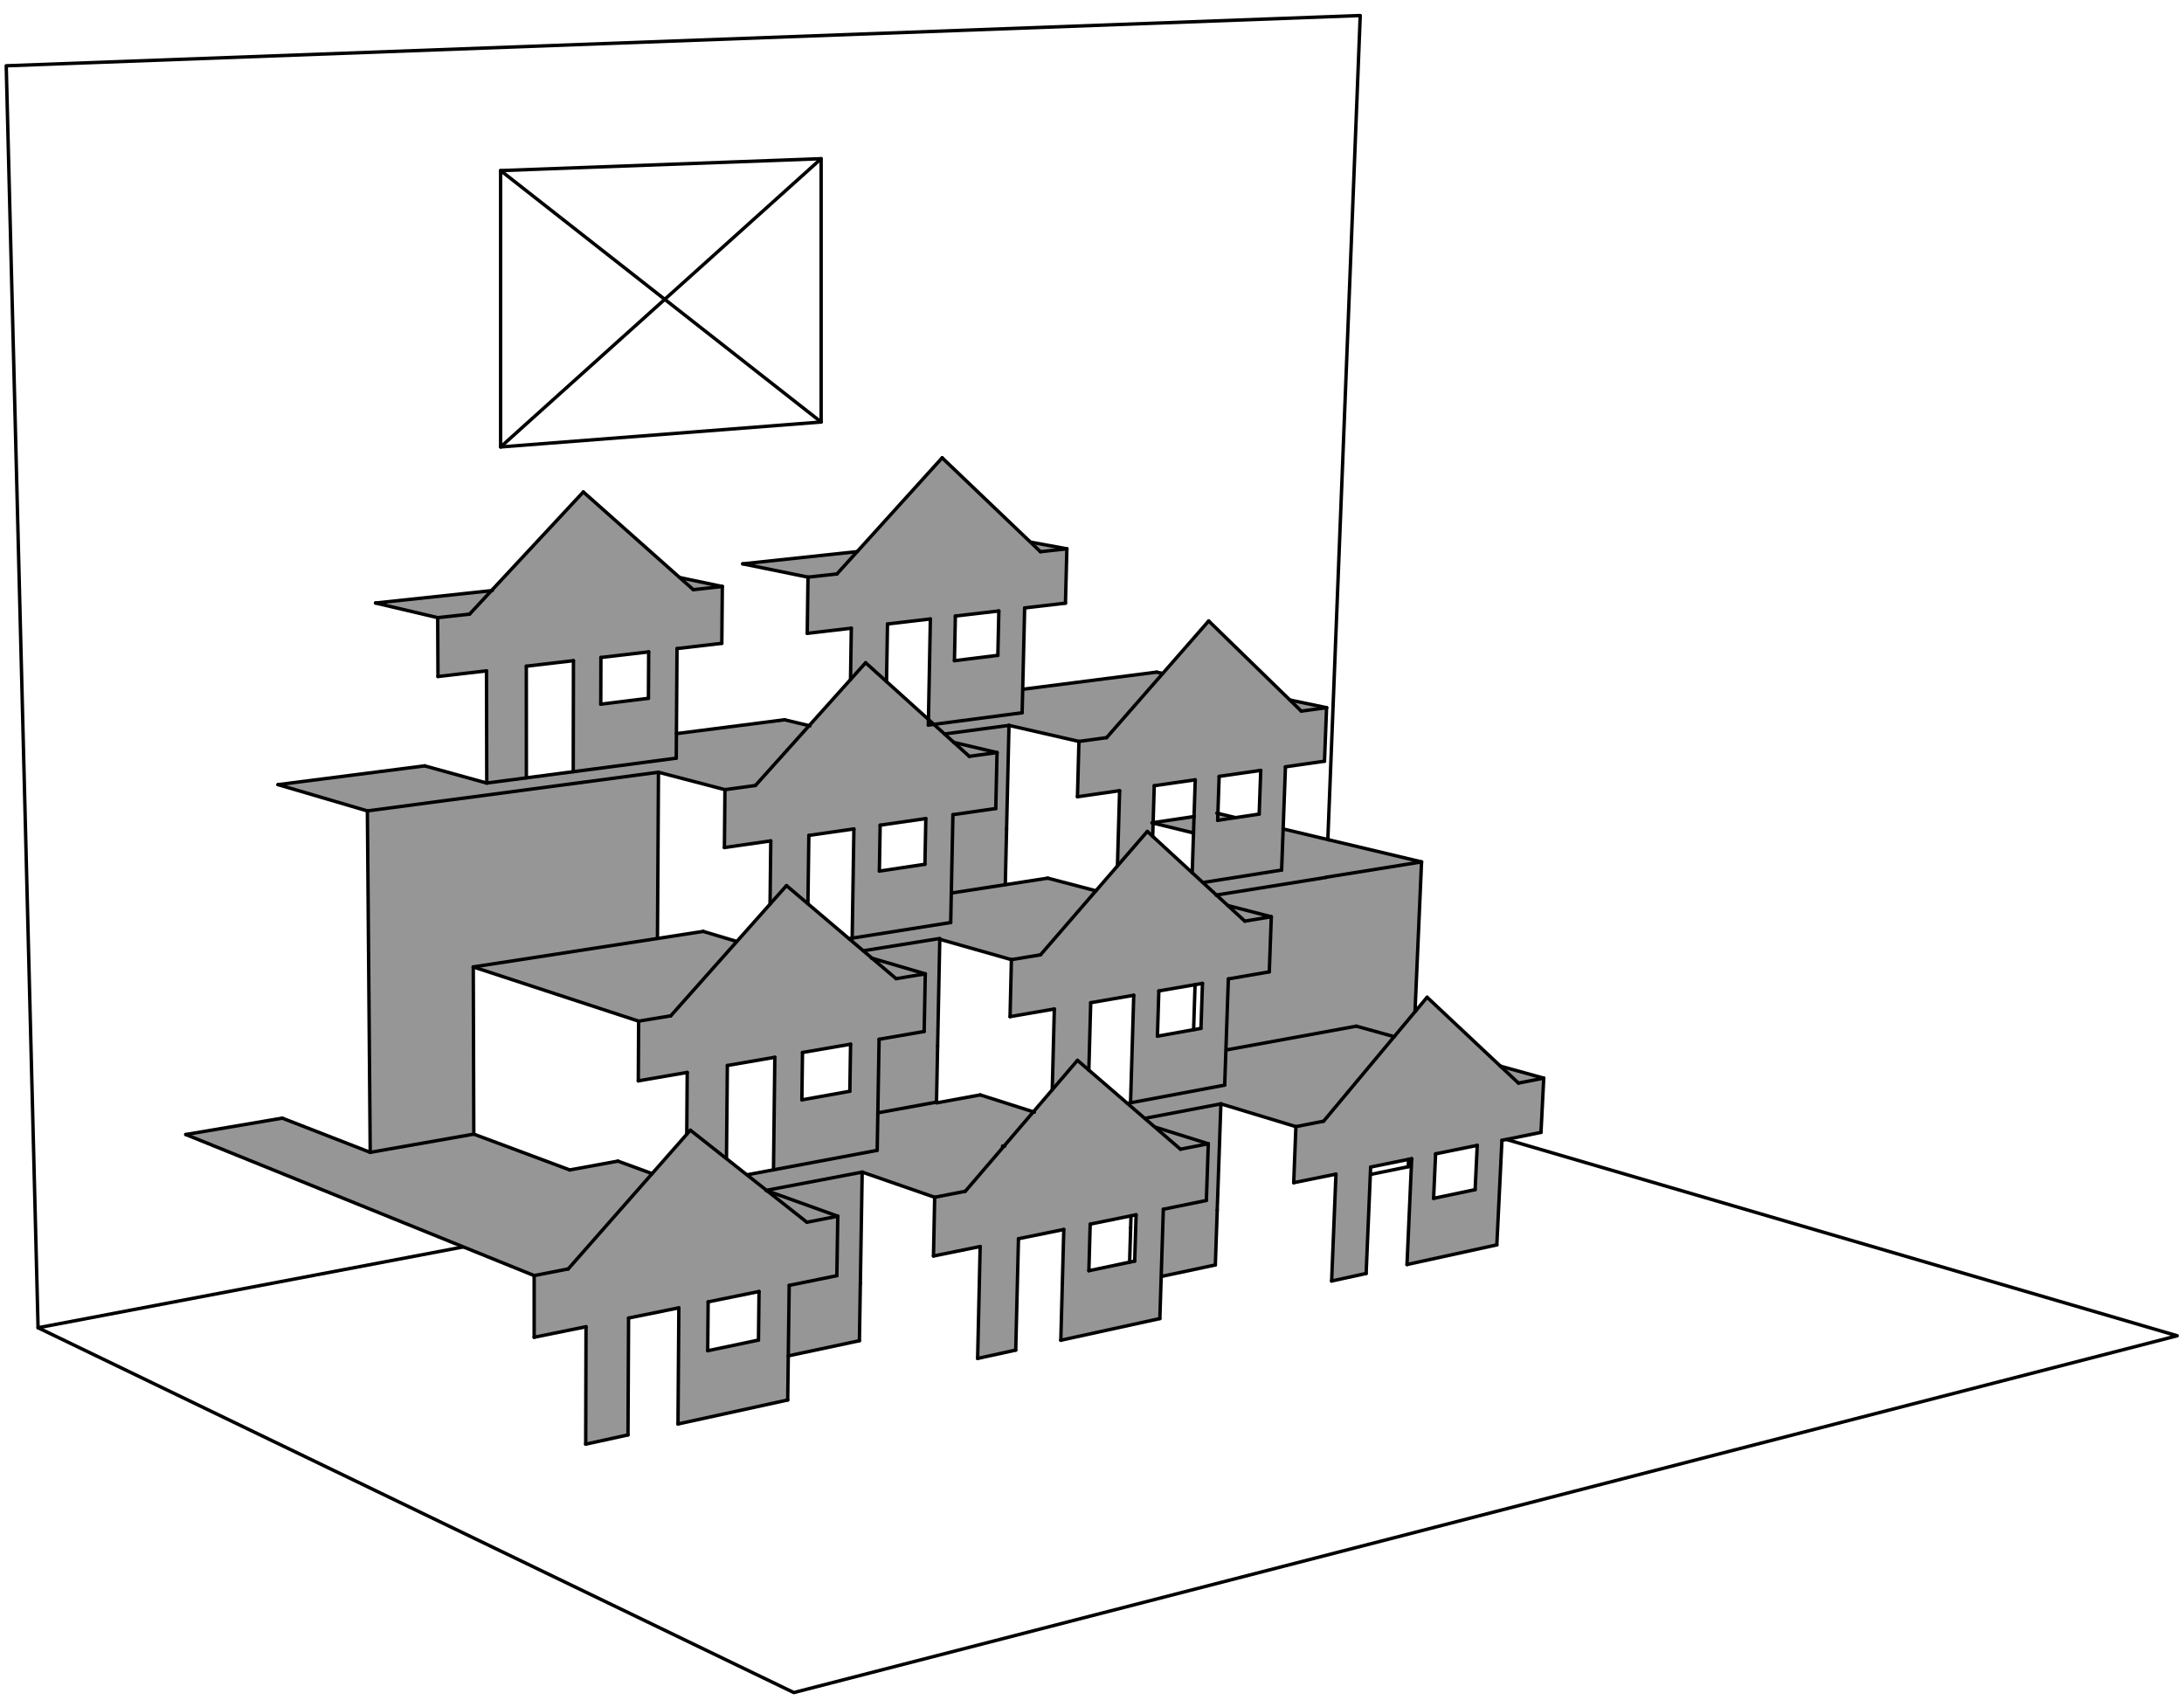
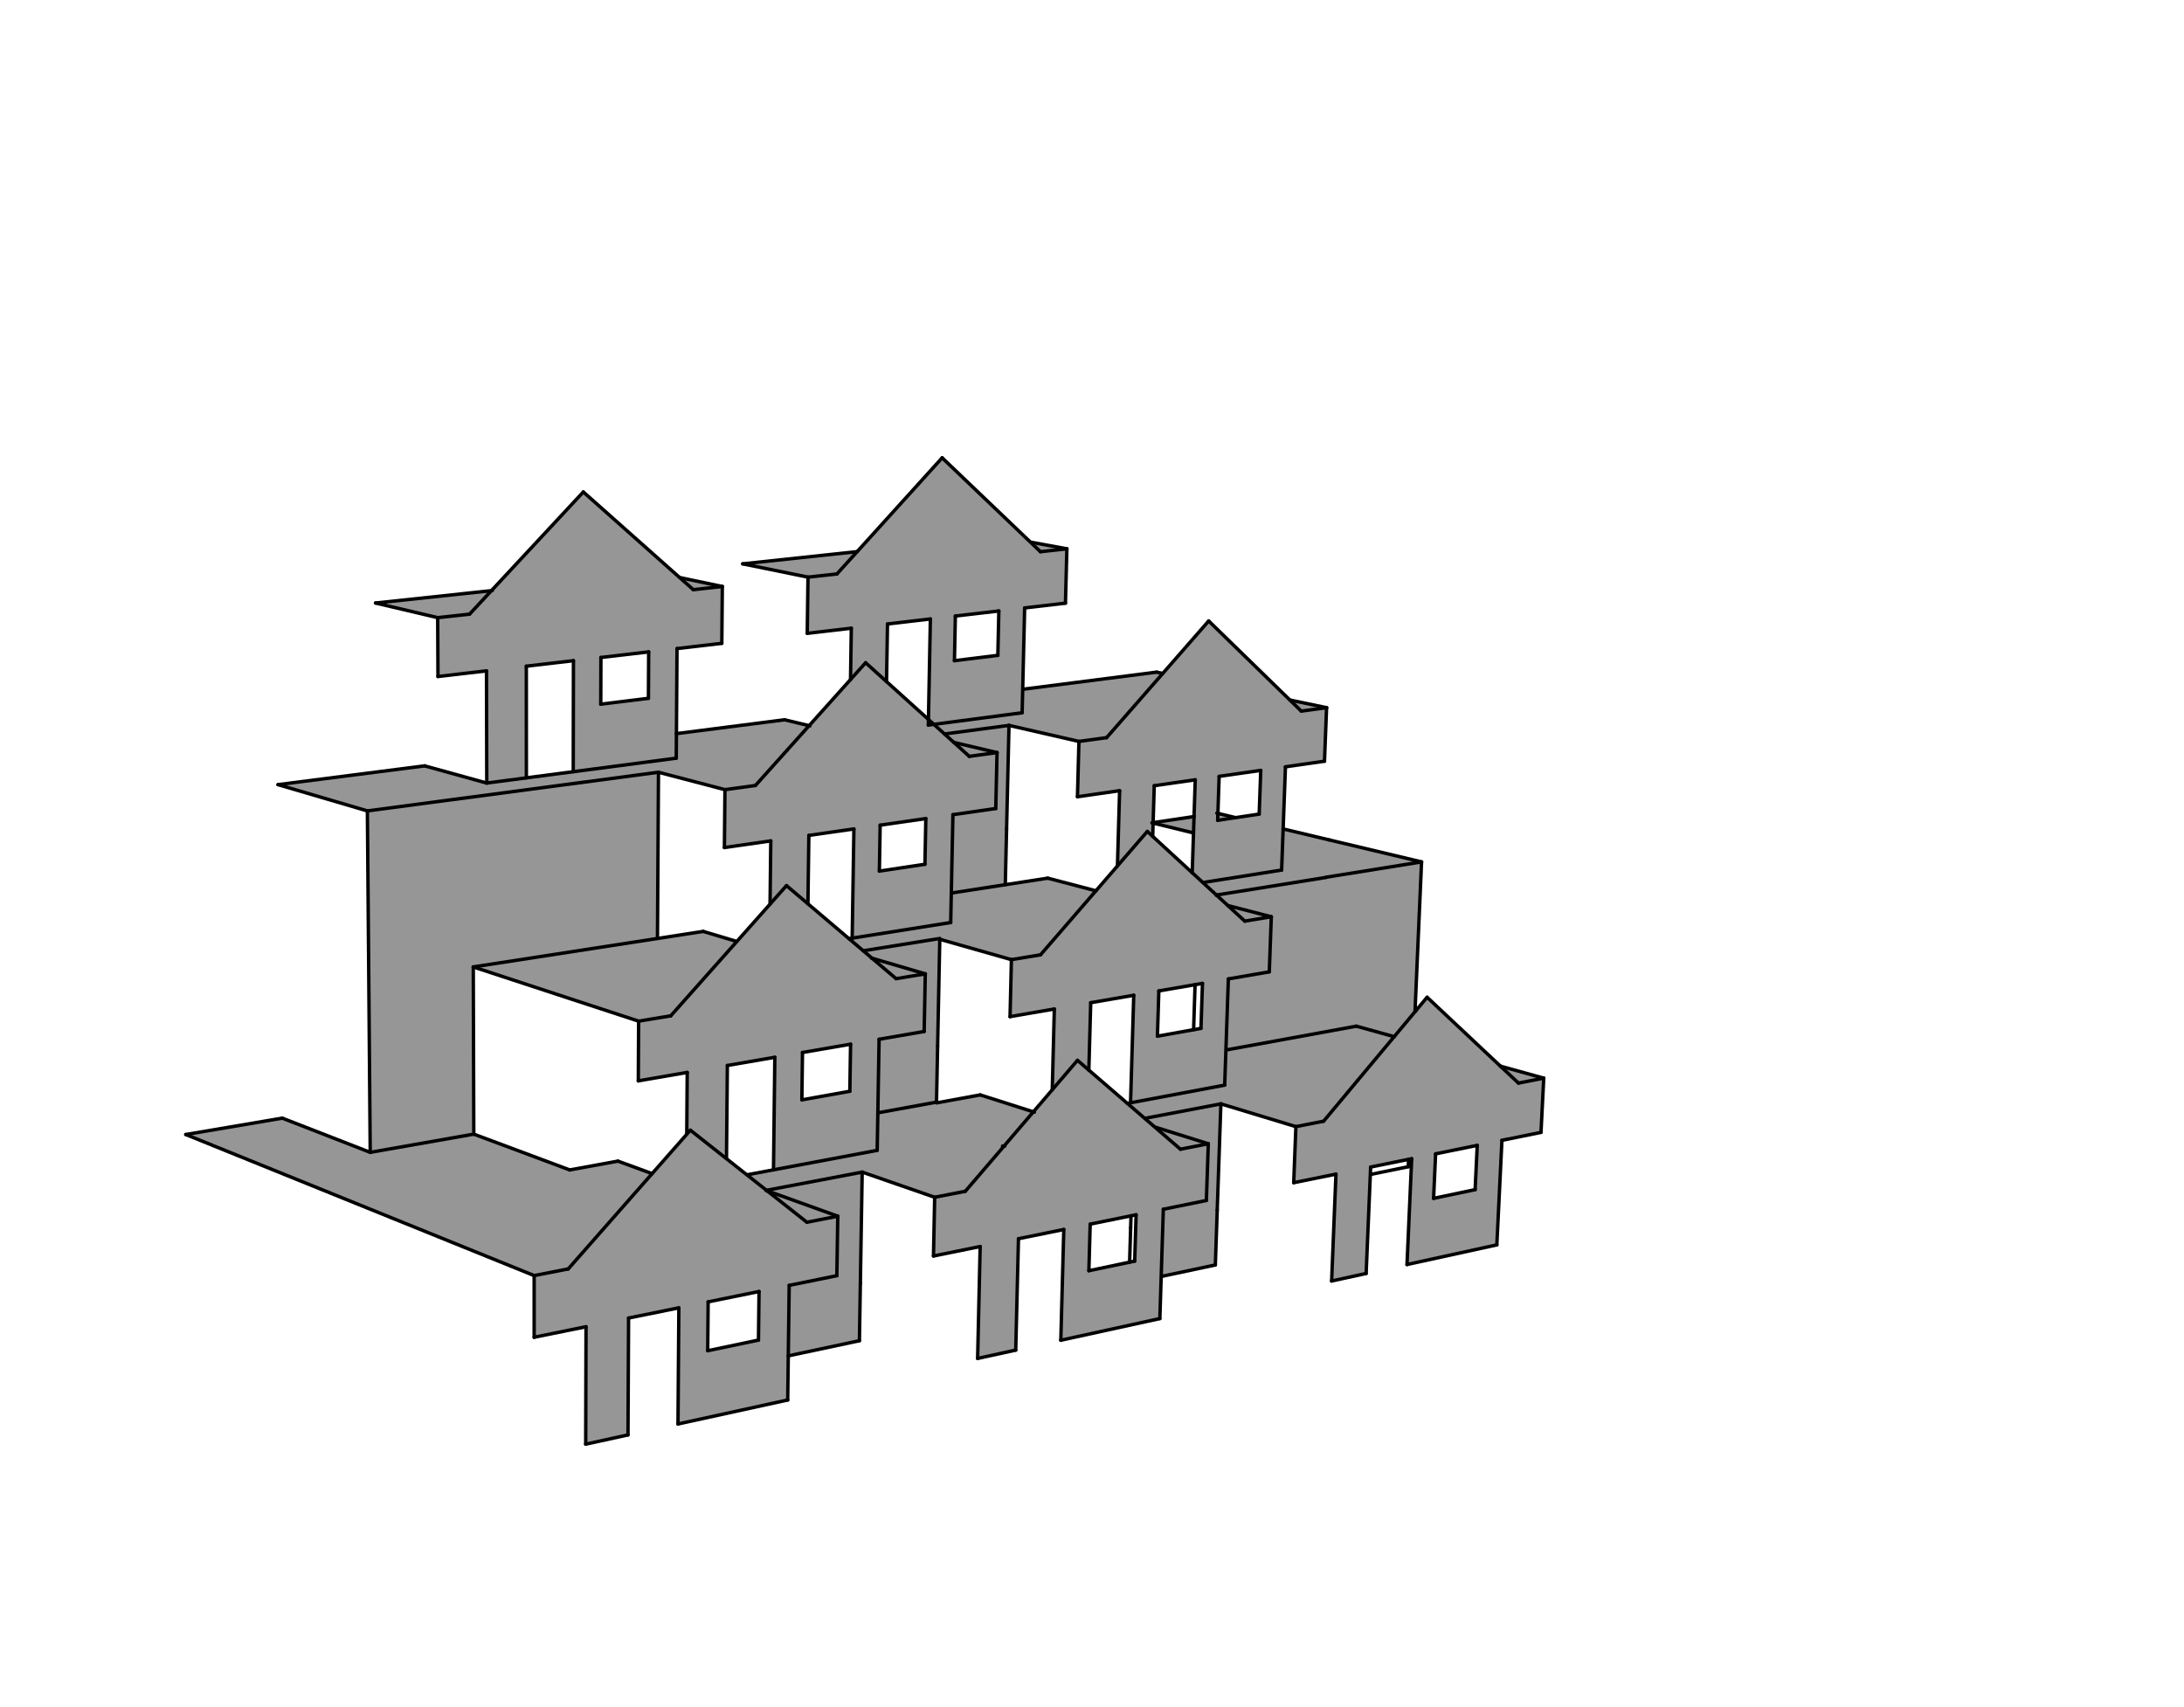
<svg xmlns="http://www.w3.org/2000/svg" version="1.1" x="0px" y="0px" viewBox="0 0 1920 1500" style="enable-background:new 0 0 1920 1500;" xml:space="preserve">
  <style type="text/css">
	.st0{fill:none;stroke:#000000;stroke-width:3;stroke-linecap:round;stroke-linejoin:round;}
	.st2{fill:none;stroke:#000000;stroke-width:4;stroke-linecap:round;stroke-linejoin:round;}
</style>
-   <g id="upright_card">
-     <polygon class="st0" points="1158.86,953.31 1195.81,13.66 5.47,57.83 33.47,1167.26 697.86,1487.98 1914.03,1174.31  " />
-     <line class="st0" x1="1158.86" y1="953.31" x2="33.47" y2="1167.26" />
-   </g>
  <path id="coloroutlinesvg" style="fill:#969696;" d="M1319.04,937.27l-64.45-60.56l-9.88,11.83l-0.74,0.89l5.76-131.62l-81.31-19.45l-40.38-9.62l2.02-54.6   l34.33-4.94l1.83-47.06l-32.27-6.75l-71.37-69.49l-40.35,46.13l-5.42-1.13l-117.43,14.99l1.41-71.42l35.88-4.19l1.24-47.79   l-31.44-5.62l-78.2-74.4l-74.69,82.49l-100.64,10.74l57.38,11.68l-0.66,49.43l38.74-4.53l-0.7,45.14l-35.62,40.72l-22.33-5.37   l-38.26,4.9l-56.85,7.28l0.52-74.76l39.38-4.6l0.45-49.97l-37.41-7.84l-84.81-75.29l-80.39,86.73l-102.26,10.91l54.63,12.86   l0.25,51.76l42.65-4.98l0.24,98.63l-54.57-15.11l-42.02,5.38l-86.92,11.13l78.55,23.09l0.01,0l2.5,300.17l-77.31-30.08l-84.83,14.4   l306.27,124.01l0,54.24l45.59-9.28l-0.28,103.26l37.18-8.13l0.5-102.74l44.21-9l-0.76,102.12l96.45-21.1l0.51-38.79l62.54-13.31   l0.83-50.64l1.6-97.58l63.72,22.11l-1.05,51.65l41.03-8.35l-2.23,98.41l33.51-7.33l2.41-97.93l39.84-8.11l-2.62,97.37l87.06-19.04   l1.57-37.2l47.21-9.96l1.66-48.4l3.2-93.22l65.93,20.01l-1.89,49.3l37.13-7.56l-3.81,93.99l30.35-6.64l3.95-93.56l36.08-7.34   l-4.12,93.04l78.98-17.28l4.49-91.91l4.4-0.9l29.94-6.09l2.42-47.67L1319.04,937.27z M528.27,578.01l41.99-4.91l-0.22,40.81   l-41.89,5.15L528.27,578.01z M504.12,580.83l-0.18,97.59l-41.2,5.41l-0.05-98.16L504.12,580.83z M603.74,996.63l-30.44,35.15   l-30.06-11.01l-42.37,7.74l-84.34-31.47l-0.01,0l-0.45-146.98l86.6,28.39l58.76,19.27l-0.27,52.5l42.99-7.43L603.74,996.63z    M577.99,825.04l0.89-146.13l58.45,15.31l-0.47,50.91l40.76-5.87l-0.64,55.59l-29.37,33.05l-29.39-9.07L577.99,825.04z    M666.78,1178.11l-44.63,9.37l0.38-42.97l44.73-9.1L666.78,1178.11z M673.46,1046.51l0.38-0.07l-0.2-0.16l0.2,0.16h0l0.49,0.39   L673.46,1046.51z M679.99,1028.42l-22.85,4.83l-18.68-15.17l0.98-81.38l41.73-7.21L679.99,1028.42z M839.88,541.58l38.22-4.47   l-0.88,39.03l-38.14,4.69L839.88,541.58z M780.23,548.56l37.67-4.4l-1.7,88.34l-36.84-33.28L780.23,548.56z M773.77,725.42   l40.14-5.78l-0.77,40.16l-40.06,6.01L773.77,725.42z M711.08,734.44l39.6-5.7l-1.5,96.01l-2.83,0.45l-36.08-30.63L711.08,734.44z    M747.11,959.36l-42.17,7.55l0.55-41.63l42.27-7.3L747.11,959.36z M925.06,958.06l-15.72,19.68l-47.59-15.17l-38.15,6.64   l2.58-143.8l62.97,18.25l-1.19,50.1l38.93-6.73L925.06,958.06z M921.12,772.01l-37.18,5.75l0.97-48.94l2.12-91.09l61.49,14.08   l-1.3,48.65l37.06-5.33l-1.91,66.16l-18.92,21.85L921.12,772.01z M958.87,881.51l37.83-6.54l-2.82,94.53l-2.77,0.53l-33.88-29.25   L958.87,881.51z M997.53,1108.67l-40.27,8.45l1.16-40.97l40.36-8.21L997.53,1108.67z M1013.72,723.4l1-32.66l36.04-5.19l-1.05,32.3   l-35.83,5.78l35.36,8.62l-1.14,35.01l-34.74-31.97L1013.72,723.4z M1055.8,904.08l-38.28,6.85l1.24-39.77l38.36-6.63L1055.8,904.08   z M1106.97,715.7l-20.68,3.1l-14.56-3.47l-1.05-0.25l1.1-32.56l36.57-5.26L1106.97,715.7z M1225.66,911.36l0.05-0.06l0.13,0.11   L1225.66,911.36z M1296.82,1045.85l-36.52,7.67l1.78-39.15l36.59-7.45L1296.82,1045.85z" />
  <g id="popup_outline">
    <line class="st0" x1="914.68" y1="485.02" x2="828.27" y2="402.47" />
    <line class="st0" x1="887.03" y1="637.72" x2="884.91" y2="728.81" />
    <line class="st0" x1="824.29" y1="919.51" x2="823.3" y2="968.91" />
    <line class="st0" x1="1060.54" y1="1055.38" x2="1062.24" y2="1005.51" />
    <line class="st0" x1="884.91" y1="728.81" x2="883.79" y2="776.82" />
    <line class="st0" x1="577.99" y1="825.04" x2="578.88" y2="678.91" />
    <line class="st0" x1="416.52" y1="997.04" x2="416.07" y2="850.06" />
    <line class="st0" x1="322.97" y1="712.89" x2="325.46" y2="1013.06" />
    <line class="st0" x1="1238.01" y1="1025.71" x2="1204.88" y2="1032.49" />
    <line class="st0" x1="1249.71" y1="757.89" x2="1243.96" y2="889.43" />
    <line class="st0" x1="373.35" y1="673.29" x2="427.92" y2="688.4" />
    <polyline class="st0" points="244.41,689.8 331.32,678.67 373.35,673.29  " />
    <line class="st0" x1="322.96" y1="712.89" x2="244.41" y2="689.8" />
    <line class="st0" x1="578.86" y1="678.9" x2="322.96" y2="712.89" />
    <line class="st0" x1="637.32" y1="694.21" x2="578.86" y2="678.9" />
    <line class="st0" x1="887.03" y1="637.72" x2="830.42" y2="645.24" />
    <line class="st0" x1="948.51" y1="651.81" x2="887.03" y2="637.72" />
    <line class="st0" x1="1016.81" y1="590.89" x2="1022.23" y2="592.03" />
    <line class="st0" x1="689.76" y1="632.77" x2="712.09" y2="638.14" />
    <line class="st0" x1="757.97" y1="1030.44" x2="756.37" y2="1128.02" />
    <line class="st0" x1="756.37" y1="1128.02" x2="755.53" y2="1178.66" />
    <line class="st0" x1="552.08" y1="1261.48" x2="552.59" y2="1158.74" />
    <line class="st0" x1="552.59" y1="1158.74" x2="596.79" y2="1149.75" />
    <line class="st0" x1="596.79" y1="1149.75" x2="596.03" y2="1251.87" />
    <line class="st0" x1="693.8" y1="1130.01" x2="735.69" y2="1121.48" />
    <line class="st0" x1="735.69" y1="1121.48" x2="736.5" y2="1069.2" />
    <line class="st0" x1="622.16" y1="1187.47" x2="666.78" y2="1178.11" />
    <line class="st0" x1="514.9" y1="1269.61" x2="552.08" y2="1261.48" />
    <line class="st0" x1="758.9" y1="835.85" x2="826.19" y2="825.05" />
    <line class="st0" x1="1184.76" y1="960.34" x2="1193.86" y2="949.44" />
    <line class="st0" x1="416.07" y1="850.06" x2="618.2" y2="818.82" />
    <line class="st0" x1="1168.42" y1="738.36" x2="1249.74" y2="757.72" />
    <line class="st0" x1="1249.74" y1="757.72" x2="1165.99" y2="771.17" />
    <line class="st0" x1="747.11" y1="959.36" x2="747.76" y2="917.98" />
    <line class="st0" x1="787.78" y1="860.38" x2="691.42" y2="778.57" />
    <line class="st0" x1="589.66" y1="893.06" x2="691.42" y2="778.57" />
    <line class="st0" x1="771.16" y1="1011.31" x2="772.83" y2="913.65" />
    <line class="st0" x1="998.77" y1="1067.95" x2="958.42" y2="1076.16" />
    <line class="st0" x1="1037.75" y1="1010.3" x2="947.24" y2="932.16" />
    <line class="st0" x1="848.64" y1="1047.28" x2="947.24" y2="932.16" />
    <line class="st0" x1="957.26" y1="1117.13" x2="997.53" y2="1108.67" />
    <line class="st0" x1="1019.65" y1="1159.21" x2="1022.71" y2="1063.08" />
    <line class="st0" x1="1193.86" y1="949.44" x2="1244.71" y2="888.54" />
    <line class="st0" x1="1204.96" y1="1025.99" x2="1241.04" y2="1018.65" />
    <line class="st0" x1="1201" y1="1119.54" x2="1204.96" y2="1025.99" />
    <line class="st0" x1="1143.99" y1="625.17" x2="1062.58" y2="545.9" />
    <line class="st0" x1="972.84" y1="648.49" x2="1062.58" y2="545.9" />
    <line class="st0" x1="1070.48" y1="721.17" x2="1106.97" y2="715.69" />
    <line class="st0" x1="1126.7" y1="764.89" x2="1130.06" y2="674.14" />
    <line class="st0" x1="1050.76" y1="685.55" x2="1048.1" y2="767.26" />
    <line class="st0" x1="1013.36" y1="735.29" x2="1013.73" y2="723.21" />
    <line class="st0" x1="1057.11" y1="864.53" x2="1018.76" y2="871.16" />
    <line class="st0" x1="1094.33" y1="809.8" x2="1008.63" y2="730.93" />
    <line class="st0" x1="914.71" y1="839.44" x2="1008.63" y2="730.93" />
    <line class="st0" x1="1017.52" y1="910.93" x2="1055.8" y2="904.08" />
    <line class="st0" x1="1076.65" y1="953.97" x2="1079.87" y2="860.6" />
    <line class="st0" x1="816.11" y1="637.44" x2="898.58" y2="626.62" />
    <line class="st0" x1="735.75" y1="504.6" x2="828.27" y2="402.47" />
    <line class="st0" x1="898.58" y1="626.62" x2="900.79" y2="534.46" />
    <line class="st0" x1="817.91" y1="544.15" x2="816.11" y2="637.44" />
    <line class="st0" x1="657.64" y1="1032.62" x2="771.16" y2="1011.31" />
    <line class="st0" x1="991.12" y1="970.02" x2="1076.65" y2="953.97" />
    <line class="st0" x1="469.59" y1="1121.4" x2="163.32" y2="997.39" />
    <line class="st0" x1="852.13" y1="664.94" x2="760.99" y2="582.62" />
    <line class="st0" x1="664.08" y1="690.57" x2="760.99" y2="582.62" />
    <line class="st0" x1="835.78" y1="811.02" x2="837.73" y2="716.21" />
    <line class="st0" x1="609.51" y1="518.41" x2="512.8" y2="432.49" />
    <line class="st0" x1="412.79" y1="539.93" x2="512.8" y2="432.49" />
    <line class="st0" x1="594.51" y1="666.53" x2="595.18" y2="570.19" />
    <line class="st0" x1="709.37" y1="1074.51" x2="606.91" y2="993.57" />
    <line class="st0" x1="499.55" y1="1115.54" x2="606.91" y2="993.57" />
    <line class="st0" x1="692.49" y1="1230.77" x2="693.8" y2="1130.01" />
    <line class="st0" x1="427.92" y1="688.4" x2="594.51" y2="666.53" />
    <line class="st0" x1="1013.88" y1="723.63" x2="1012.78" y2="723.36" />
    <line class="st0" x1="1013.73" y1="723.21" x2="1049.71" y2="717.85" />
    <line class="st0" x1="1071.73" y1="715.33" x2="1086.29" y2="718.8" />
    <line class="st0" x1="1070.68" y1="715.08" x2="1070.64" y2="716.43" />
    <line class="st0" x1="1070.64" y1="716.43" x2="1070.48" y2="721.17" />
    <line class="st0" x1="1013.73" y1="723.21" x2="1014.72" y2="690.74" />
    <line class="st0" x1="749.18" y1="824.75" x2="835.78" y2="811.02" />
    <line class="st0" x1="837.4" y1="784.94" x2="883.94" y2="777.75" />
    <line class="st0" x1="883.94" y1="777.75" x2="921.12" y2="772.01" />
    <line class="st0" x1="638.67" y1="1017.82" x2="639.44" y2="936.7" />
    <line class="st0" x1="1324.78" y1="1001.61" x2="1354.72" y2="995.51" />
    <line class="st0" x1="1319.04" y1="937.27" x2="1254.59" y2="876.71" />
    <line class="st0" x1="1244.71" y1="888.54" x2="1254.59" y2="876.71" />
    <line class="st0" x1="779.36" y1="599.21" x2="780.23" y2="548.56" />
    <line class="st0" x1="1078.28" y1="922.99" x2="1192.4" y2="902.13" />
    <line class="st0" x1="883.33" y1="1007.57" x2="881.33" y2="1007.54" />
    <line class="st0" x1="1319.04" y1="937.27" x2="1357.14" y2="947.84" />
    <line class="st0" x1="1238.3" y1="1019.2" x2="1238.01" y2="1025.71" />
    <line class="st0" x1="1015.79" y1="990.95" x2="1062.24" y2="1005.51" />
    <line class="st0" x1="1006.9" y1="983.08" x2="1073.3" y2="970.44" />
    <line class="st0" x1="1021.6" y1="1122.03" x2="1068.43" y2="1112.06" />
    <line class="st0" x1="993.06" y1="1109.61" x2="993.97" y2="1079.28" />
    <line class="st0" x1="710.27" y1="794.57" x2="711.08" y2="734.44" />
    <line class="st0" x1="899.68" y1="605.89" x2="1016.81" y2="590.89" />
    <line class="st0" x1="1133.95" y1="615.39" x2="1166.22" y2="622.14" />
    <line class="st0" x1="1049.32" y1="905.24" x2="1050.61" y2="865.66" />
    <line class="st0" x1="1069.05" y1="786.91" x2="1166.02" y2="771.33" />
    <line class="st0" x1="771.84" y1="978.31" x2="823.3" y2="968.91" />
    <line class="st0" x1="1049.24" y1="732.25" x2="1013.88" y2="723.63" />
    <line class="st0" x1="1012.78" y1="723.36" x2="1013.73" y2="723.21" />
    <line class="st0" x1="1069.75" y1="714.86" x2="1071.73" y2="715.33" />
    <line class="st0" x1="1071.78" y1="682.53" x2="1070.68" y2="715.08" />
    <line class="st0" x1="766.08" y1="842.24" x2="813.44" y2="856.15" />
    <line class="st0" x1="1079.44" y1="796.09" x2="1117.63" y2="805.96" />
    <line class="st0" x1="1057.84" y1="775.81" x2="1126.7" y2="764.89" />
    <line class="st0" x1="1128.04" y1="728.74" x2="1168.42" y2="738.36" />
    <line class="st0" x1="957.23" y1="940.79" x2="958.87" y2="881.51" />
    <line class="st0" x1="746.35" y1="825.2" x2="749.18" y2="824.75" />
    <line class="st0" x1="1117.63" y1="805.96" x2="1094.33" y2="809.8" />
    <line class="st0" x1="914.71" y1="839.44" x2="889.15" y2="843.65" />
    <line class="st0" x1="889.15" y1="843.65" x2="826.18" y2="825.75" />
    <line class="st0" x1="813.44" y1="856.15" x2="787.78" y2="860.38" />
    <line class="st0" x1="589.66" y1="893.06" x2="561.42" y2="897.72" />
    <polyline class="st0" points="561.42,897.72 502.66,878.46 416.07,850.06" />
    <line class="st0" x1="618.2" y1="818.82" x2="647.13" y2="827.49" />
    <line class="st0" x1="921.12" y1="772.01" x2="963.45" y2="783.13" />
    <line class="st0" x1="747.76" y1="917.98" x2="705.49" y2="925.28" />
    <line class="st0" x1="705.49" y1="925.28" x2="704.94" y2="966.91" />
    <line class="st0" x1="604.15" y1="942.79" x2="603.74" y2="996.63" />
    <line class="st0" x1="561.15" y1="950.22" x2="604.15" y2="942.79" />
    <line class="st0" x1="561.42" y1="897.72" x2="561.15" y2="950.22" />
    <line class="st0" x1="704.94" y1="966.91" x2="747.11" y2="959.36" />
    <line class="st0" x1="812.45" y1="906.8" x2="813.44" y2="856.15" />
    <line class="st0" x1="772.83" y1="913.65" x2="812.45" y2="906.8" />
    <line class="st0" x1="681.17" y1="929.49" x2="679.99" y2="1028.42" />
    <line class="st0" x1="639.44" y1="936.7" x2="681.17" y2="929.49" />
    <line class="st0" x1="997.53" y1="1108.67" x2="998.77" y2="1067.95" />
    <line class="st0" x1="958.42" y1="1076.16" x2="957.26" y2="1117.13" />
    <line class="st0" x1="861.68" y1="1095.85" x2="859.45" y2="1194.25" />
    <line class="st0" x1="820.64" y1="1104.2" x2="861.68" y2="1095.85" />
    <line class="st0" x1="821.69" y1="1052.55" x2="820.64" y2="1104.2" />
    <line class="st0" x1="932.58" y1="1178.25" x2="1019.65" y2="1159.21" />
    <line class="st0" x1="859.45" y1="1194.25" x2="892.95" y2="1186.92" />
    <line class="st0" x1="1037.75" y1="1010.3" x2="1062.24" y2="1005.51" />
    <line class="st0" x1="848.64" y1="1047.28" x2="821.69" y2="1052.55" />
    <line class="st0" x1="826.18" y1="825.75" x2="824.29" y2="919.51" />
    <line class="st0" x1="1022.71" y1="1063.08" x2="1060.54" y2="1055.38" />
    <line class="st0" x1="935.2" y1="1080.88" x2="932.58" y2="1178.25" />
    <line class="st0" x1="895.36" y1="1088.99" x2="935.2" y2="1080.88" />
    <line class="st0" x1="892.95" y1="1186.92" x2="895.36" y2="1088.99" />
    <line class="st0" x1="1296.82" y1="1045.85" x2="1298.67" y2="1006.92" />
    <line class="st0" x1="1298.67" y1="1006.92" x2="1262.08" y2="1014.37" />
    <line class="st0" x1="1262.08" y1="1014.37" x2="1260.3" y2="1053.51" />
    <line class="st0" x1="1354.72" y1="995.51" x2="1357.14" y2="947.84" />
    <line class="st0" x1="1320.38" y1="1002.5" x2="1324.78" y2="1001.61" />
    <line class="st0" x1="1315.9" y1="1094.41" x2="1320.38" y2="1002.5" />
    <line class="st0" x1="1174.46" y1="1032.2" x2="1170.65" y2="1126.18" />
    <line class="st0" x1="1137.33" y1="1039.75" x2="1174.46" y2="1032.2" />
    <line class="st0" x1="1139.23" y1="990.45" x2="1137.33" y2="1039.75" />
    <line class="st0" x1="1236.92" y1="1111.69" x2="1315.9" y2="1094.41" />
    <line class="st0" x1="1170.65" y1="1126.18" x2="1201" y2="1119.54" />
    <line class="st0" x1="1334.91" y1="952.19" x2="1319.04" y2="937.27" />
    <line class="st0" x1="1163.6" y1="985.69" x2="1184.76" y2="960.34" />
    <line class="st0" x1="1260.3" y1="1053.51" x2="1296.82" y2="1045.85" />
    <line class="st0" x1="1241.04" y1="1018.65" x2="1236.92" y2="1111.69" />
    <line class="st0" x1="1106.97" y1="715.69" x2="1108.35" y2="677.27" />
    <line class="st0" x1="1108.35" y1="677.27" x2="1071.78" y2="682.53" />
    <line class="st0" x1="984.27" y1="695.12" x2="982.36" y2="761.28" />
    <line class="st0" x1="947.21" y1="700.45" x2="984.27" y2="695.12" />
    <line class="st0" x1="948.51" y1="651.81" x2="947.21" y2="700.45" />
    <line class="st0" x1="1143.99" y1="625.17" x2="1166.22" y2="622.14" />
    <line class="st0" x1="972.84" y1="648.49" x2="948.51" y2="651.81" />
    <line class="st0" x1="1164.39" y1="669.2" x2="1166.22" y2="622.14" />
    <line class="st0" x1="1130.06" y1="674.14" x2="1164.39" y2="669.2" />
    <line class="st0" x1="1014.72" y1="690.74" x2="1050.76" y2="685.55" />
    <line class="st0" x1="1055.8" y1="904.08" x2="1057.11" y2="864.53" />
    <line class="st0" x1="1018.76" y1="871.16" x2="1017.52" y2="910.93" />
    <line class="st0" x1="926.89" y1="887.03" x2="925.06" y2="958.06" />
    <line class="st0" x1="887.96" y1="893.76" x2="926.89" y2="887.03" />
    <line class="st0" x1="889.15" y1="843.65" x2="887.96" y2="893.76" />
    <line class="st0" x1="1115.86" y1="854.38" x2="1117.63" y2="805.96" />
    <line class="st0" x1="1079.87" y1="860.6" x2="1115.86" y2="854.38" />
    <line class="st0" x1="996.7" y1="874.97" x2="993.88" y2="969.5" />
    <line class="st0" x1="958.87" y1="881.51" x2="996.7" y2="874.97" />
    <line class="st0" x1="877.22" y1="576.14" x2="878.1" y2="537.12" />
    <line class="st0" x1="878.1" y1="537.12" x2="839.88" y2="541.58" />
    <line class="st0" x1="839.88" y1="541.58" x2="839.07" y2="580.83" />
    <line class="st0" x1="748.4" y1="552.28" x2="747.71" y2="597.42" />
    <line class="st0" x1="709.66" y1="556.8" x2="748.4" y2="552.28" />
    <line class="st0" x1="710.32" y1="507.38" x2="709.66" y2="556.8" />
    <line class="st0" x1="914.68" y1="485.02" x2="937.91" y2="482.48" />
    <line class="st0" x1="839.07" y1="580.83" x2="877.22" y2="576.14" />
    <line class="st0" x1="936.67" y1="530.27" x2="937.91" y2="482.48" />
    <line class="st0" x1="900.79" y1="534.46" x2="936.67" y2="530.27" />
    <line class="st0" x1="780.23" y1="548.56" x2="817.91" y2="544.15" />
    <line class="st0" x1="813.14" y1="759.8" x2="813.91" y2="719.64" />
    <line class="st0" x1="823.42" y1="969.57" x2="861.75" y2="962.56" />
    <line class="st0" x1="838.51" y1="652.65" x2="876.51" y2="661.62" />
    <line class="st0" x1="416.53" y1="997.05" x2="500.87" y2="1028.52" />
    <line class="st0" x1="500.87" y1="1028.52" x2="543.24" y2="1020.77" />
    <line class="st0" x1="543.24" y1="1020.77" x2="573.33" y2="1031.79" />
    <line class="st0" x1="861.75" y1="962.56" x2="909.34" y2="977.73" />
    <line class="st0" x1="1192.4" y1="902.13" x2="1225.83" y2="911.41" />
    <line class="st0" x1="1357.14" y1="947.84" x2="1334.91" y2="952.19" />
    <line class="st0" x1="1163.6" y1="985.69" x2="1139.23" y2="990.45" />
    <line class="st0" x1="1139.23" y1="990.45" x2="1073.3" y2="970.44" />
    <line class="st0" x1="821.69" y1="1052.55" x2="757.97" y2="1030.44" />
    <line class="st0" x1="757.97" y1="1030.44" x2="673.46" y2="1046.51" />
    <line class="st0" x1="673.46" y1="1046.51" x2="736.5" y2="1069.2" />
    <line class="st0" x1="736.5" y1="1069.2" x2="709.37" y2="1074.51" />
    <line class="st0" x1="499.55" y1="1115.54" x2="469.59" y2="1121.4" />
    <line class="st0" x1="163.32" y1="997.39" x2="248.16" y2="982.99" />
    <line class="st0" x1="248.16" y1="982.99" x2="325.48" y2="1013.07" />
    <line class="st0" x1="325.48" y1="1013.07" x2="416.53" y2="997.05" />
    <line class="st0" x1="1070.09" y1="1063.66" x2="1068.43" y2="1112.06" />
    <line class="st0" x1="1073.3" y1="970.44" x2="1070.09" y2="1063.66" />
    <line class="st0" x1="993.97" y1="1079.28" x2="994.28" y2="1068.86" />
    <line class="st0" x1="813.91" y1="719.64" x2="773.77" y2="725.42" />
    <line class="st0" x1="773.77" y1="725.42" x2="773.08" y2="765.81" />
    <line class="st0" x1="677.6" y1="739.26" x2="676.96" y2="794.84" />
    <line class="st0" x1="636.84" y1="745.12" x2="677.6" y2="739.26" />
    <line class="st0" x1="637.32" y1="694.21" x2="636.84" y2="745.12" />
    <line class="st0" x1="852.13" y1="664.94" x2="876.51" y2="661.62" />
    <line class="st0" x1="664.08" y1="690.57" x2="637.32" y2="694.21" />
    <line class="st0" x1="773.08" y1="765.81" x2="813.14" y2="759.8" />
    <line class="st0" x1="875.39" y1="710.79" x2="876.51" y2="661.62" />
    <line class="st0" x1="837.73" y1="716.21" x2="875.39" y2="710.79" />
    <line class="st0" x1="750.68" y1="728.74" x2="749.17" y2="824.75" />
    <line class="st0" x1="711.08" y1="734.44" x2="750.68" y2="728.74" />
    <line class="st0" x1="330.15" y1="530.13" x2="432.79" y2="519.18" />
    <line class="st0" x1="330.15" y1="530.13" x2="384.78" y2="542.99" />
    <line class="st0" x1="635.02" y1="515.62" x2="597.63" y2="507.75" />
    <line class="st0" x1="652.94" y1="495.69" x2="753.62" y2="484.95" />
    <line class="st0" x1="652.94" y1="495.69" x2="710.32" y2="507.38" />
    <line class="st0" x1="735.75" y1="504.6" x2="710.32" y2="507.38" />
    <line class="st0" x1="937.91" y1="482.48" x2="906.62" y2="476.7" />
    <line class="st0" x1="692.99" y1="1191.98" x2="755.53" y2="1178.66" />
    <polyline class="st0" points="594.66,644.95 651.51,637.67 689.76,632.77  " />
    <line class="st0" x1="570.04" y1="613.91" x2="570.26" y2="573.1" />
    <line class="st0" x1="570.26" y1="573.1" x2="528.27" y2="578.01" />
    <line class="st0" x1="528.27" y1="578.01" x2="528.15" y2="619.06" />
    <line class="st0" x1="427.68" y1="589.77" x2="427.92" y2="688.4" />
    <line class="st0" x1="385.03" y1="594.75" x2="427.68" y2="589.77" />
    <line class="st0" x1="384.78" y1="542.99" x2="385.03" y2="594.75" />
    <line class="st0" x1="609.51" y1="518.41" x2="635.02" y2="515.62" />
    <line class="st0" x1="412.79" y1="539.93" x2="384.78" y2="542.99" />
    <line class="st0" x1="528.15" y1="619.06" x2="570.04" y2="613.91" />
    <line class="st0" x1="634.56" y1="565.58" x2="635.02" y2="515.62" />
    <line class="st0" x1="595.18" y1="570.19" x2="634.56" y2="565.58" />
    <line class="st0" x1="504.13" y1="580.83" x2="503.95" y2="678.42" />
    <line class="st0" x1="462.7" y1="585.67" x2="504.13" y2="580.83" />
    <line class="st0" x1="462.75" y1="683.83" x2="462.7" y2="585.67" />
    <line class="st0" x1="666.78" y1="1178.11" x2="667.28" y2="1135.41" />
    <line class="st0" x1="667.28" y1="1135.41" x2="622.54" y2="1144.51" />
    <line class="st0" x1="622.54" y1="1144.51" x2="622.16" y2="1187.47" />
    <line class="st0" x1="515.18" y1="1166.36" x2="514.9" y2="1269.61" />
    <line class="st0" x1="469.59" y1="1175.63" x2="515.18" y2="1166.36" />
    <line class="st0" x1="469.59" y1="1121.4" x2="469.59" y2="1175.63" />
    <line class="st0" x1="596.03" y1="1251.87" x2="692.49" y2="1230.77" />
  </g>
-   <g id="logosvg">
-     <line class="st0" x1="440.1" y1="149.96" x2="721.88" y2="371.02" />
-     <polygon class="st0" points="721.88,139.51 721.88,371.02 440.1,392.93 440.1,149.96  " />
-     <line class="st0" x1="440.1" y1="392.93" x2="721.88" y2="139.51" />
-   </g>
</svg>
